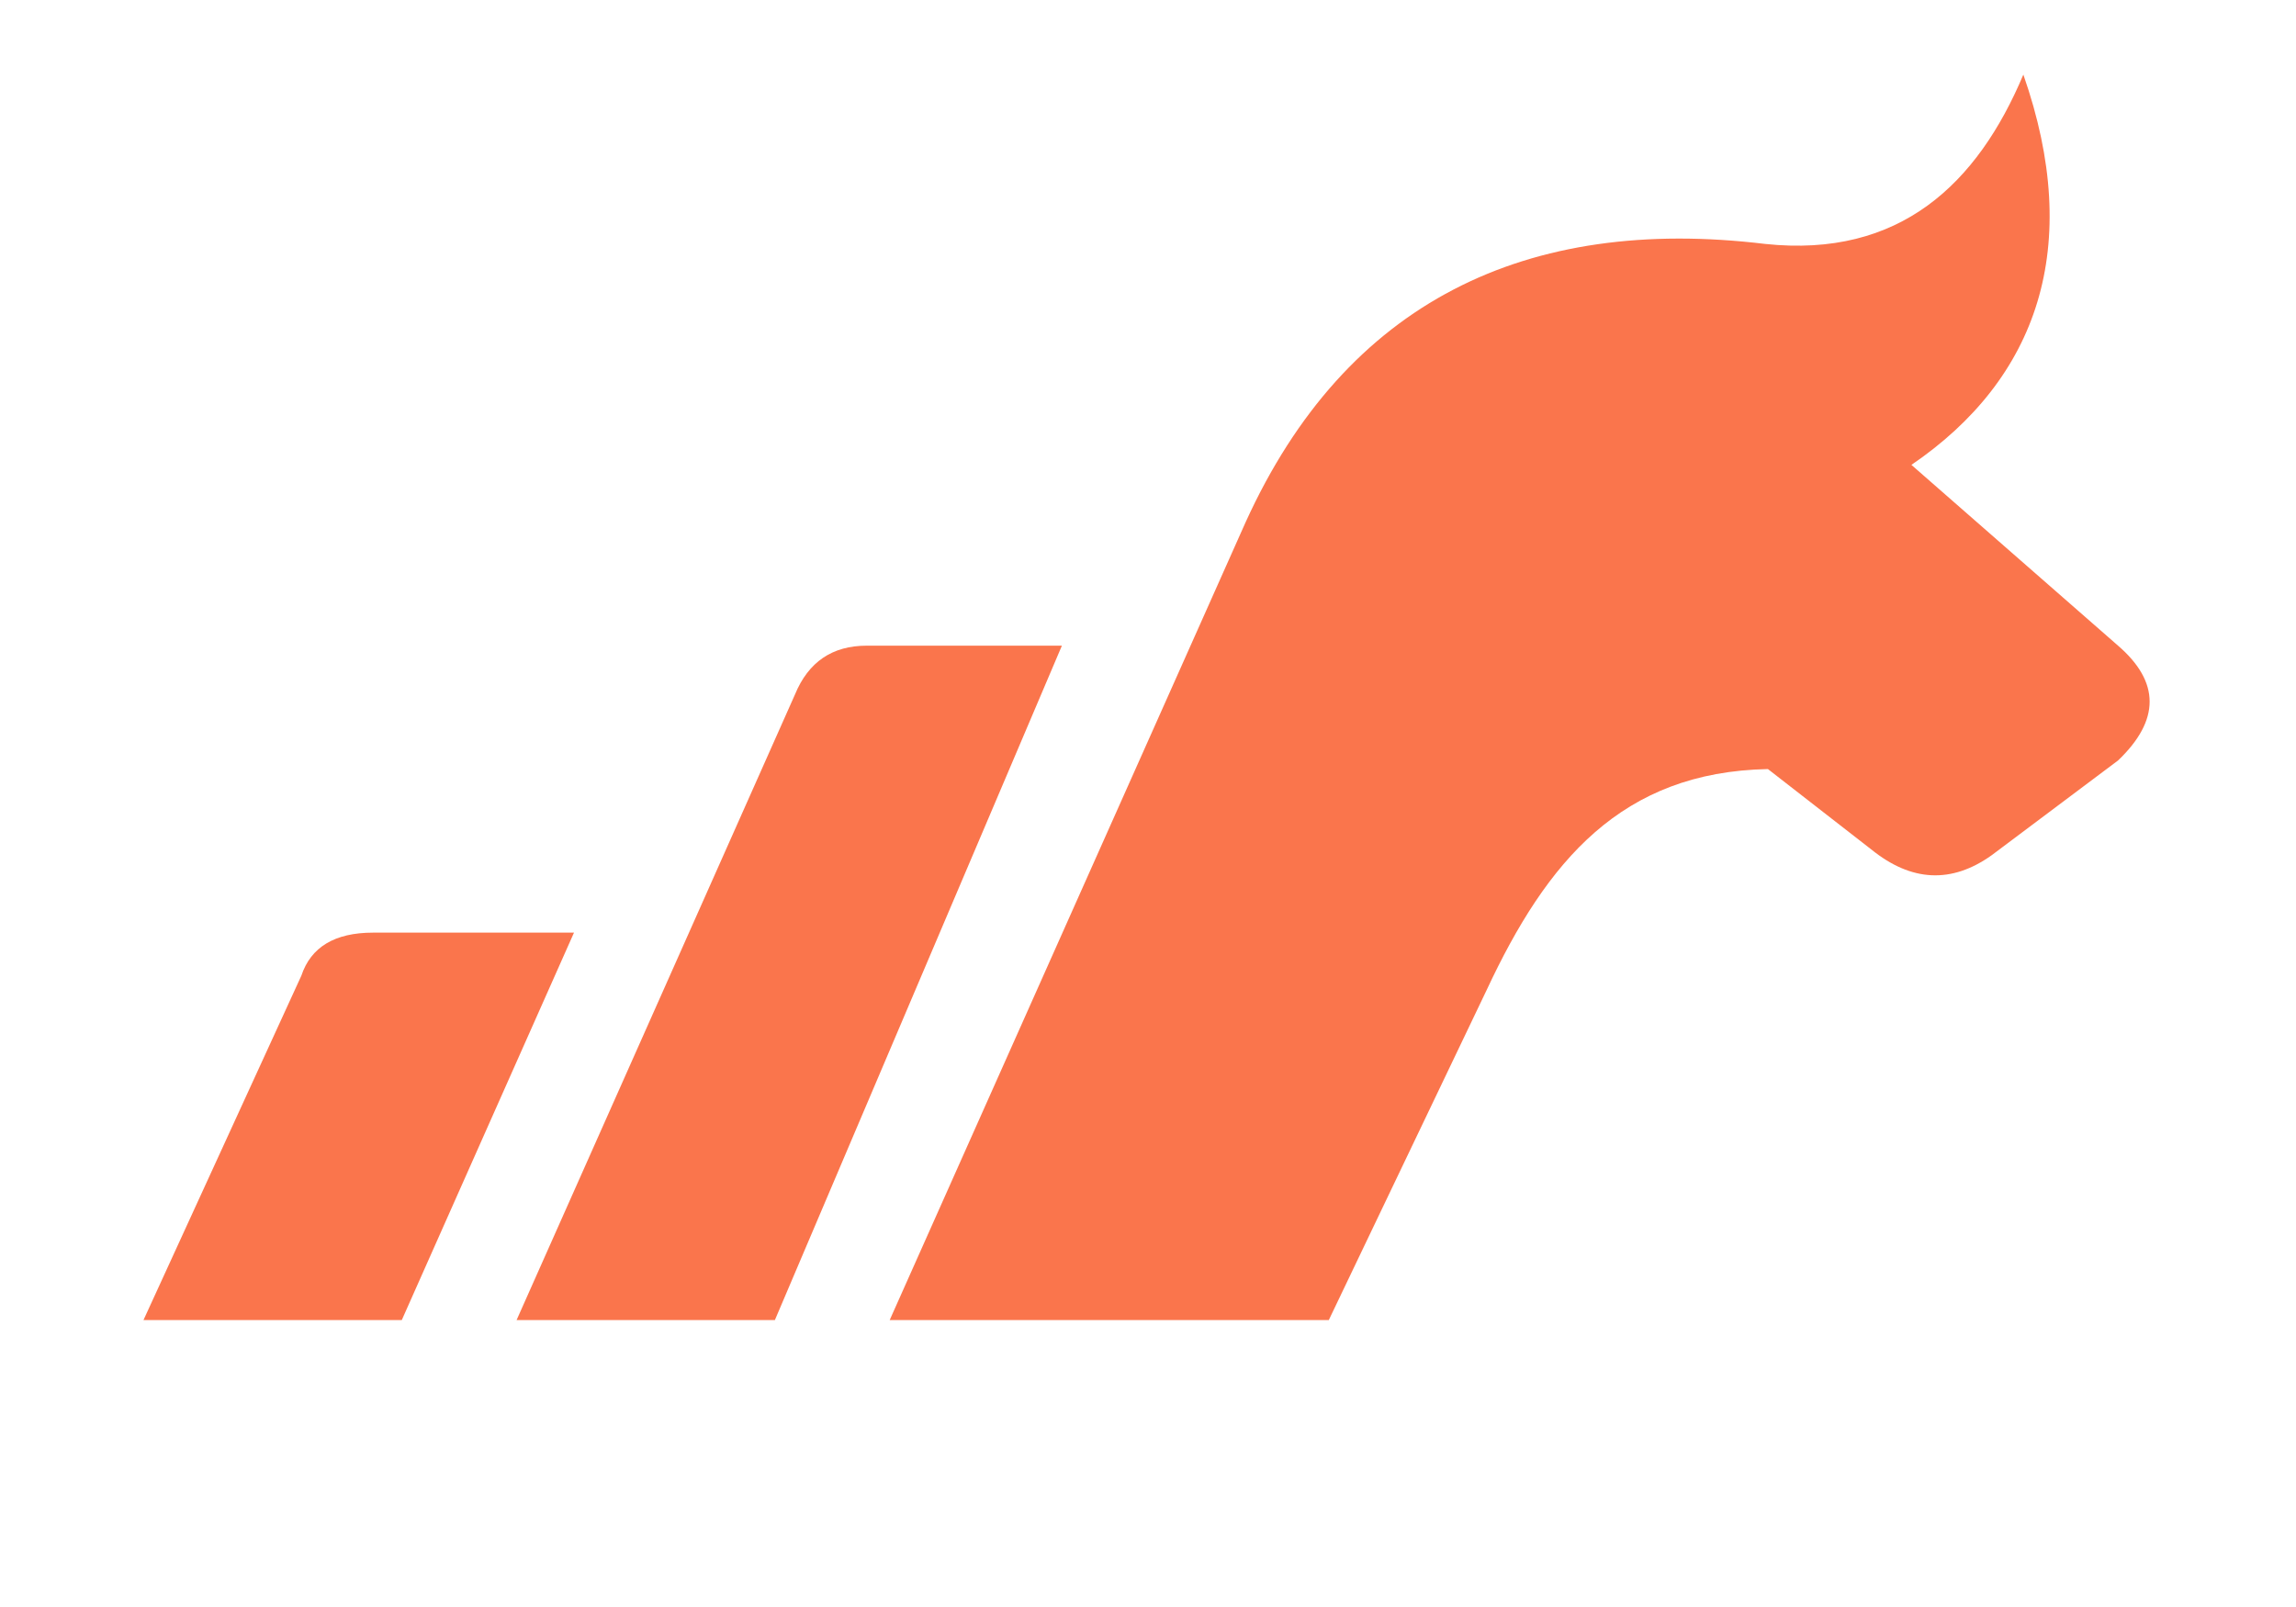
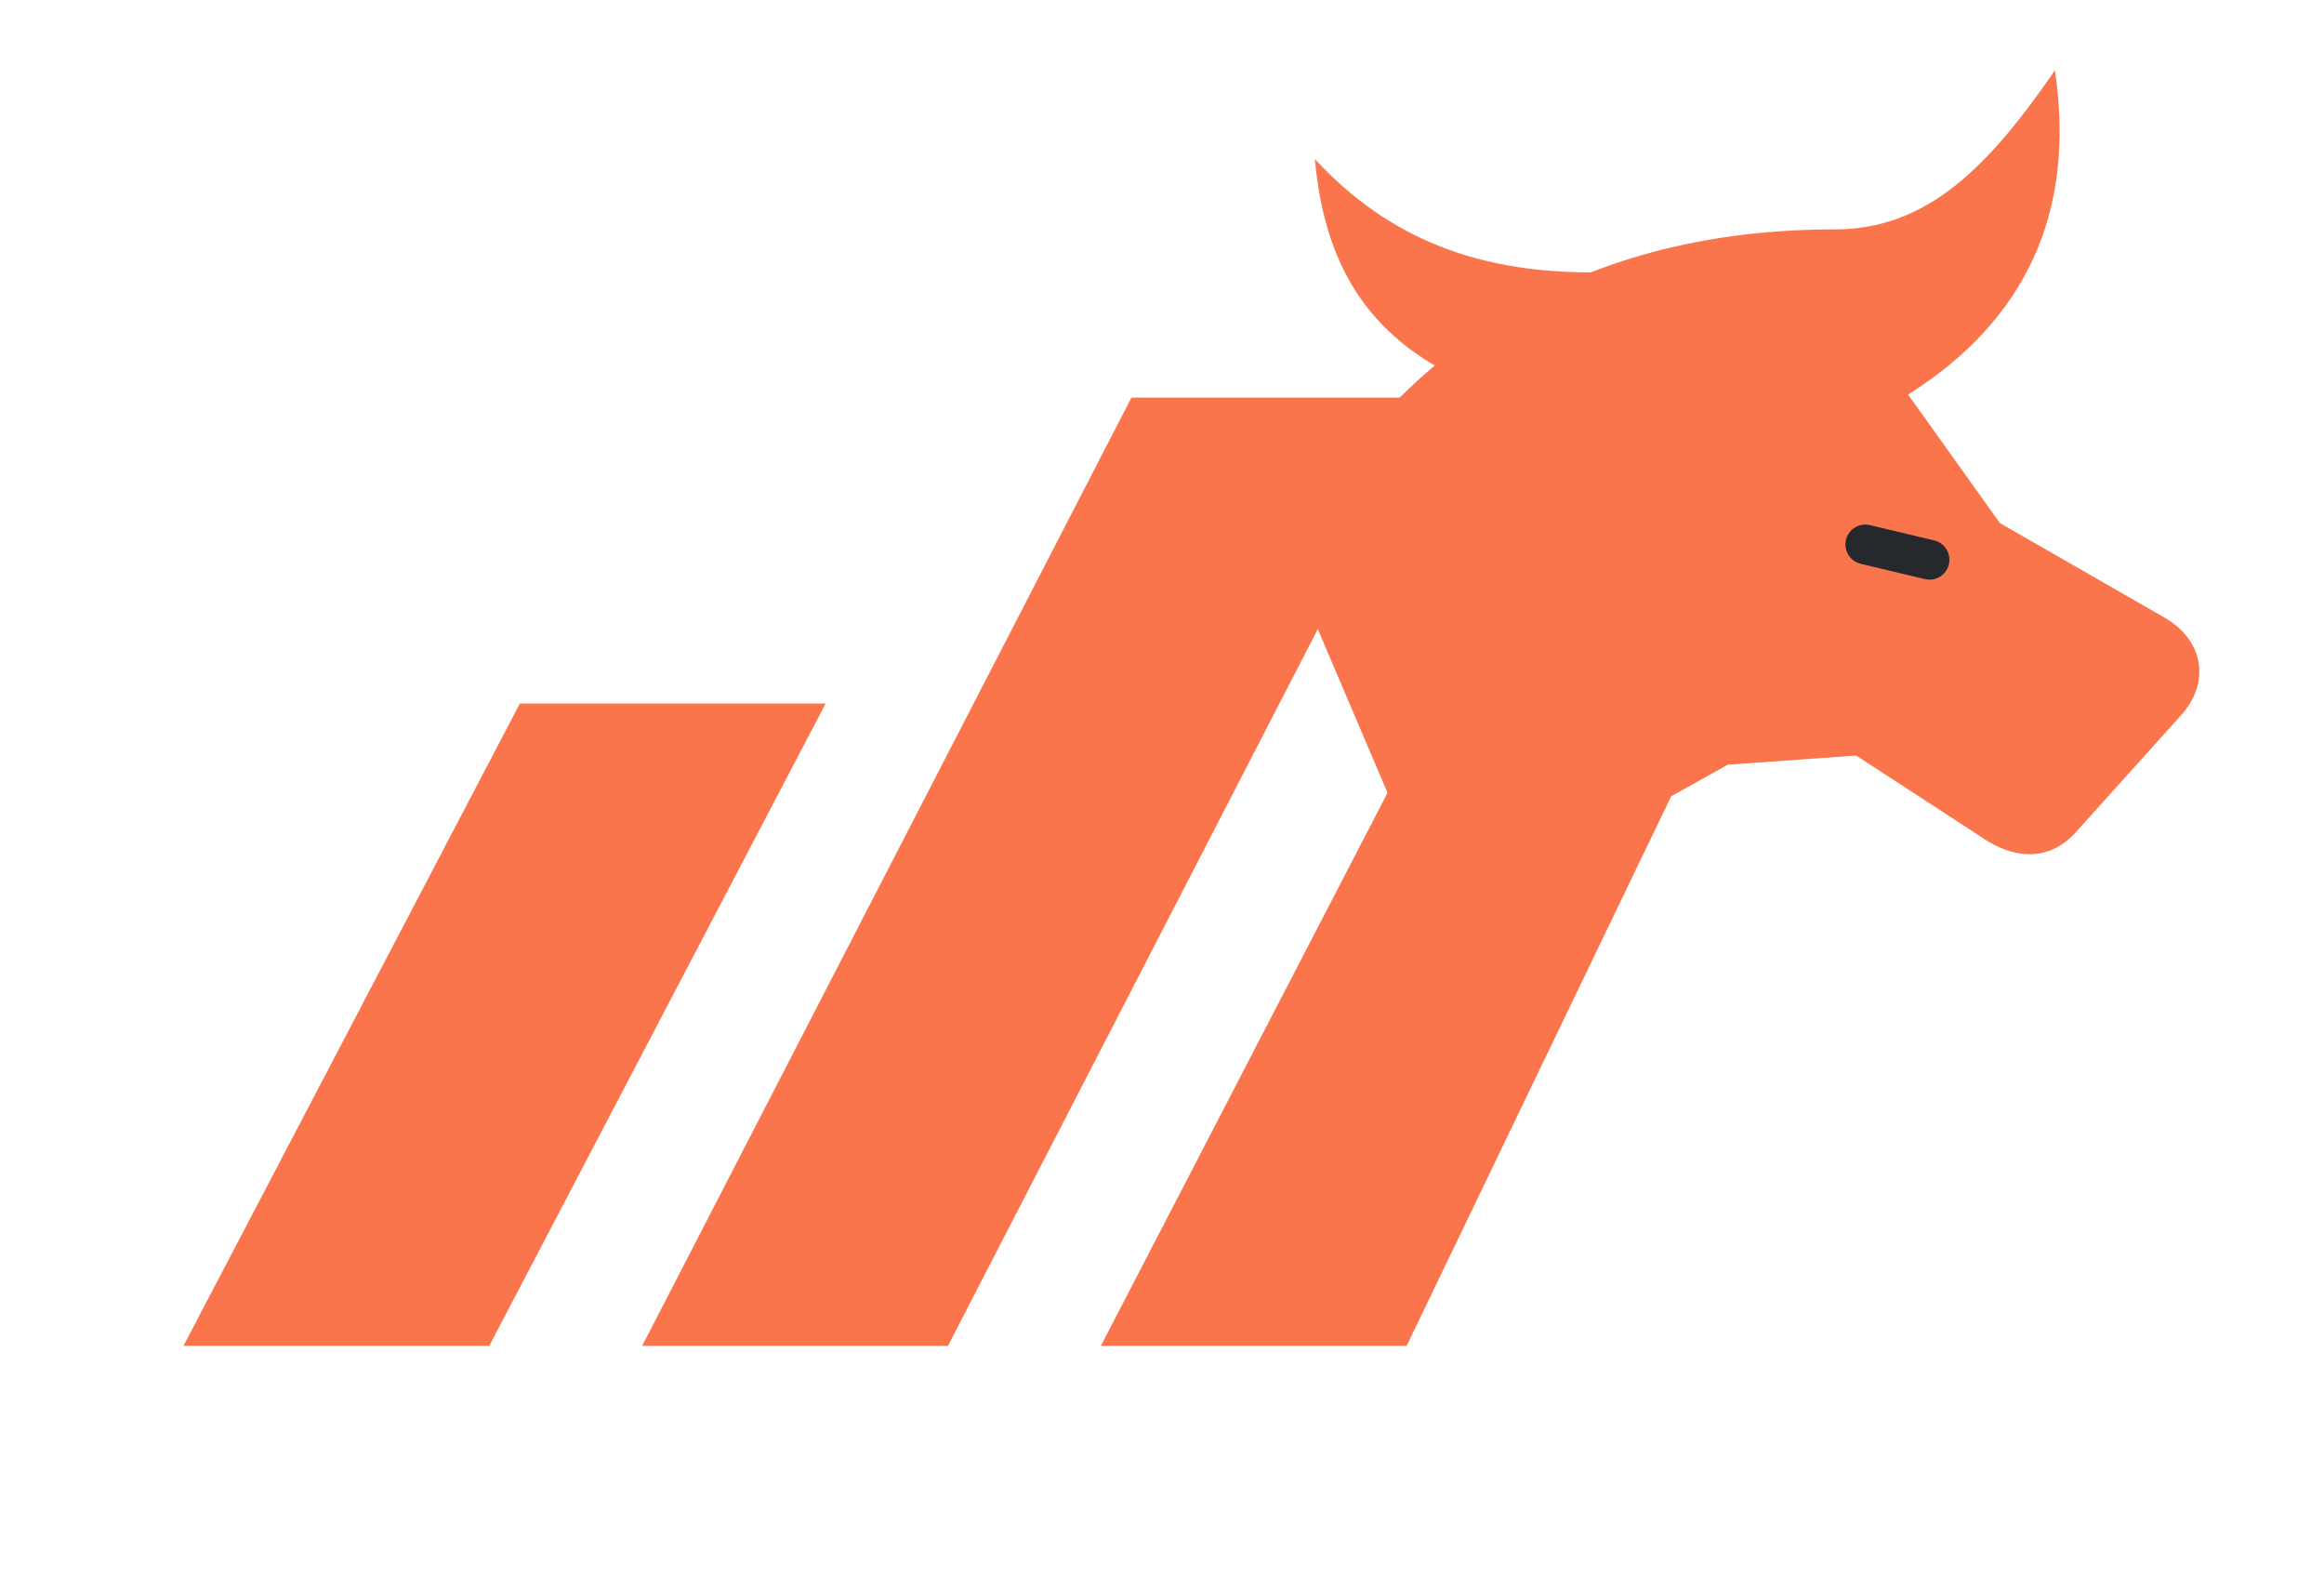
- <svg xmlns="http://www.w3.org/2000/svg" viewBox="0 0 80 56" role="img" aria-label="安牛">
+ <svg xmlns="http://www.w3.org/2000/svg" viewBox="0 0 76 52" role="img" aria-label="安牛">
  <g fill="#FA754C">
-     <path d="M5 46 10.5 34 Q11 32.5 13 32.5 H20 L14 46Z" />
-     <path d="M18 46 27.7 24.2 Q28.4 22.5 30.2 22.5 H37 L27 46Z" />
-     <path d="M31 46 43.4 18.2 C46.9 10.5 53.2 7.5 61.5 8.5 C66.2 9 68.9 6.4 70.5 2.6 C72.6 8.6 71 13.2 66.6 16.2 L73.8 22.5 Q76 24.4 73.8 26.5 L69.4 29.8 Q67.3 31.3 65.2 29.6 L61.6 26.8 C56.5 26.9 53.9 30 51.8 34.5 L46.3 46Z" />
+     <path d="M6 44 17 23h10L16 44zm15 0 16-31h10L31 44zm15 0 14-27h9L46 44z" />
+     <path d="M42 18C46 11 52 7.5 60 7.5c3 0 5-2 7.2-5.2.7 4.7-1 8.2-4.8 10.6l3 4.2 5.4 3.1c1.2.7 1.5 2 .6 3.1l-3.6 4c-.8.8-1.8.8-2.8.2l-4.3-2.8-4.2.3-9.3 5.2Z" />
+     <path d="M48 12.5c-3.4-1.5-4.7-4-5-7.3 2.4 2.6 5.4 3.8 9.5 3.7Z" />
  </g>
+   <path d="m61 17.8 2.1.5" stroke="#25292E" stroke-width="1.3" stroke-linecap="round" />
</svg>
